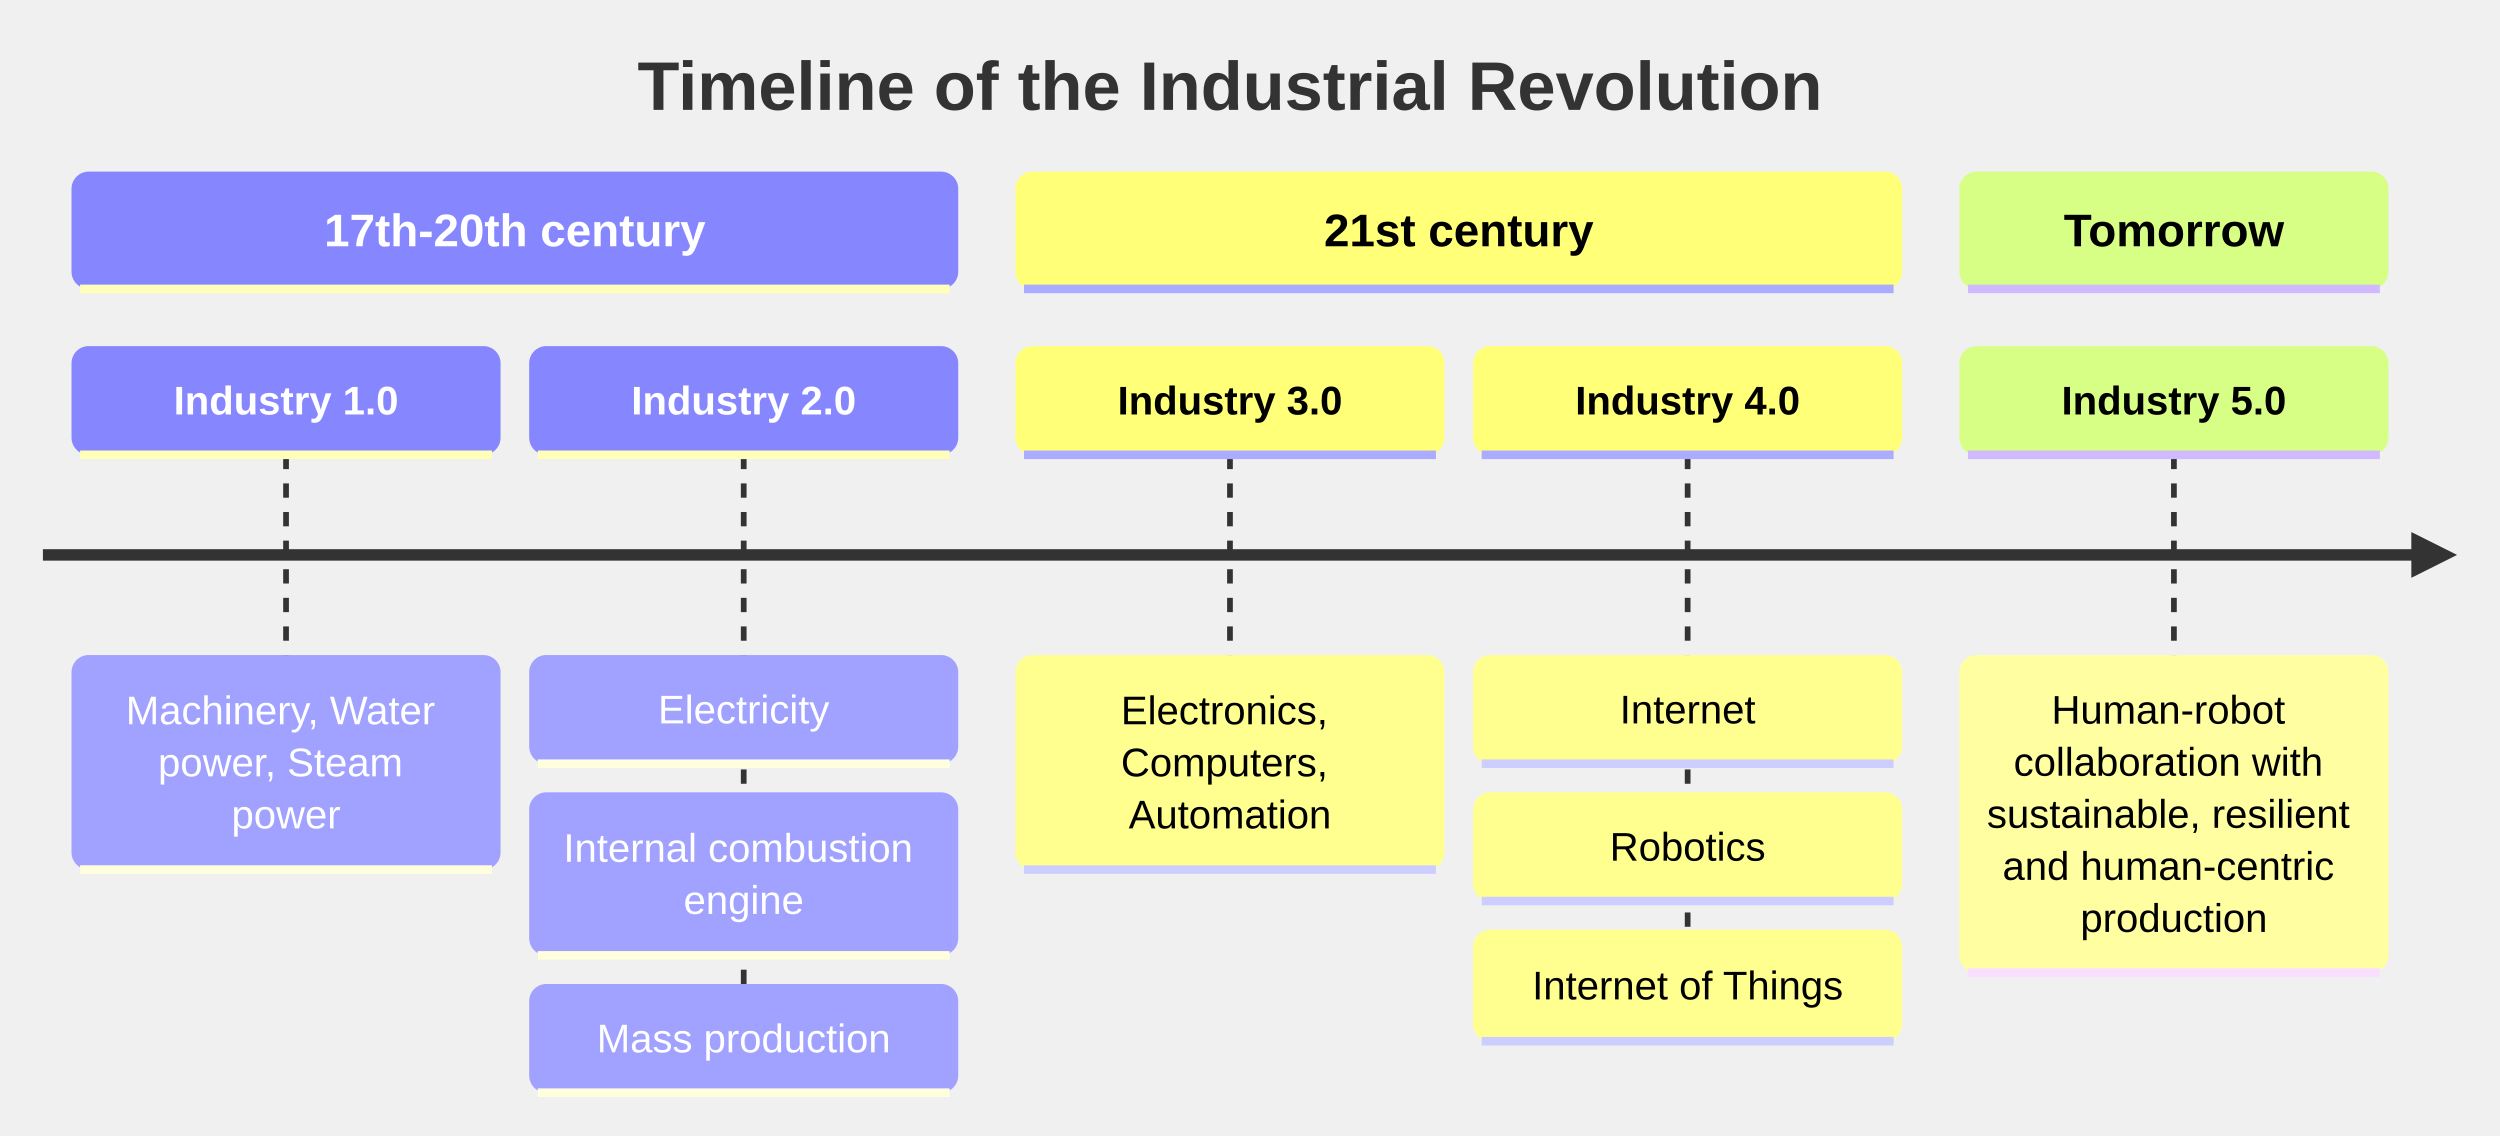
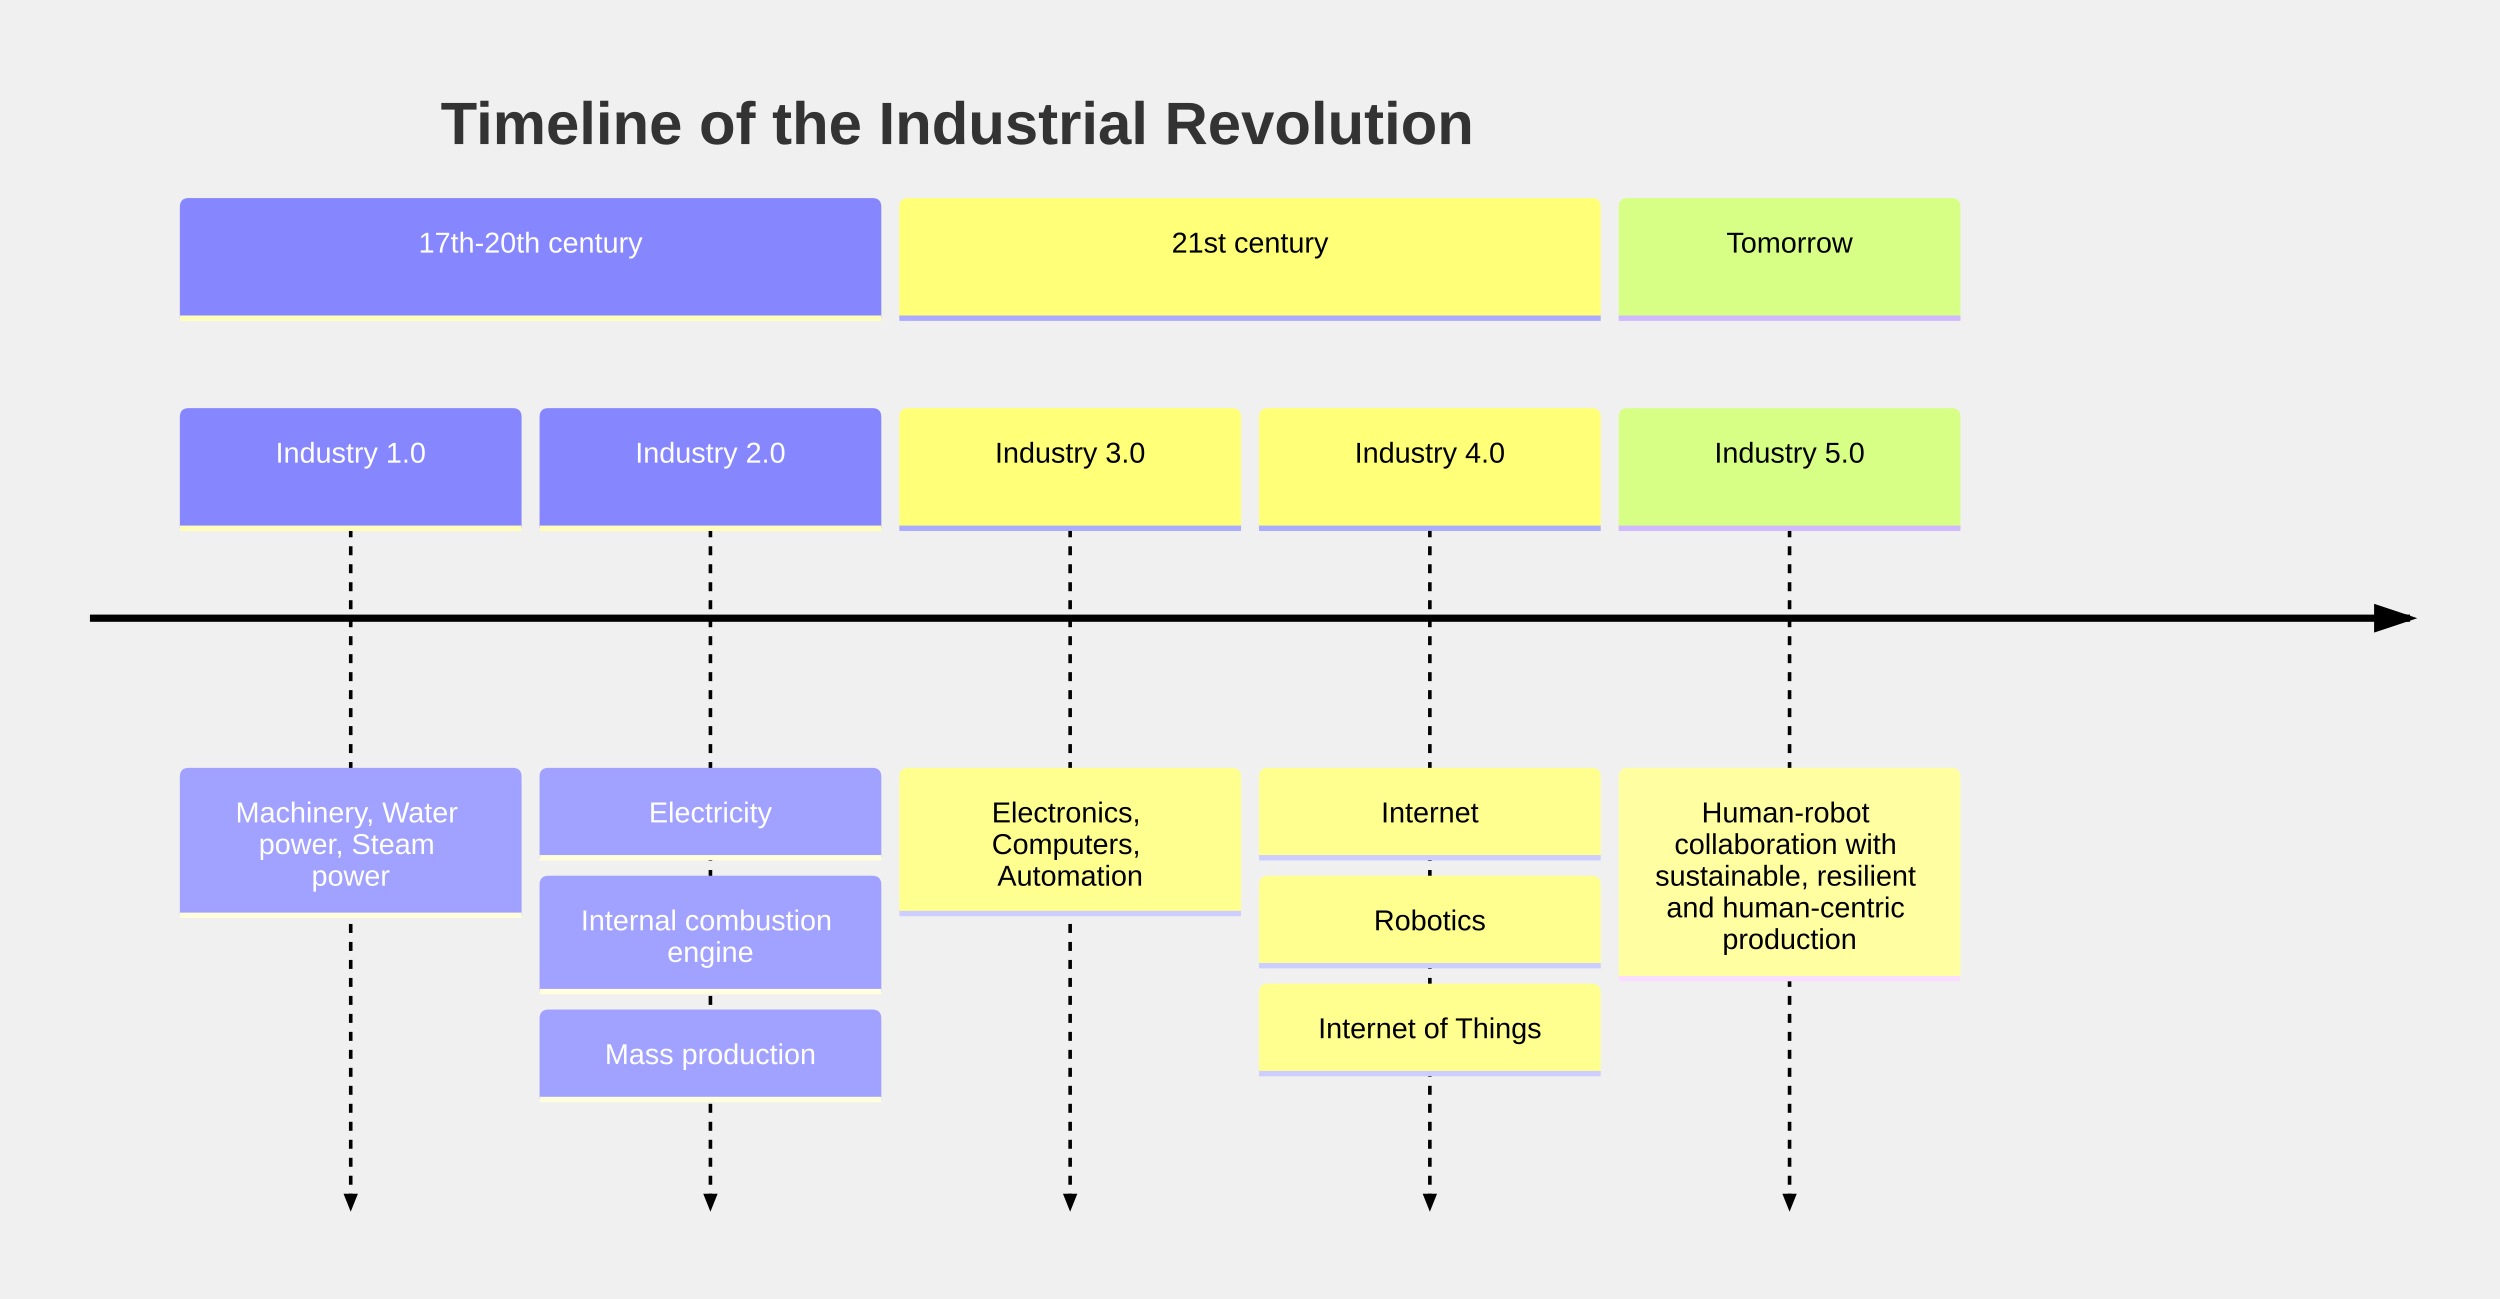
- <svg xmlns="http://www.w3.org/2000/svg" id="my-svg" width="100%" class="timeline" style="max-width: 874px; background-color: white;" viewBox="-5 10 874 397" role="graphics-document document" aria-roledescription="timeline">
+ <svg xmlns="http://www.w3.org/2000/svg" id="my-svg" width="100%" class="timeline" style="max-width: 1390px; background-color: white;" viewBox="100 -60.118 1390 721.718" role="graphics-document document" aria-roledescription="timeline">
  <style>#my-svg{font-family:"trebuchet ms", verdana, arial, sans-serif;font-size:16px;}#my-svg text{font-family:"trebuchet ms", verdana, arial, sans-serif;}</style>
  <g>
    <g class="lines">
-       <path class="eventLine" d="M95,169L95,314" fill="none" stroke="#333333" stroke-width="2" stroke-dasharray="5 5" />
-       <path class="eventLine" d="M255,169L255,392" fill="none" stroke="#333333" stroke-width="2" stroke-dasharray="5 5" />
-       <path class="eventLine" d="M425,169L425,314" fill="none" stroke="#333333" stroke-width="2" stroke-dasharray="5 5" />
-       <path class="eventLine" d="M585,169L585,374" fill="none" stroke="#333333" stroke-width="2" stroke-dasharray="5 5" />
-       <path class="eventLine" d="M755,169L755,350" fill="none" stroke="#333333" stroke-width="2" stroke-dasharray="5 5" />
-       <path class="axis" d="M10,204L842,204" fill="none" stroke="#333333" stroke-width="4" />
-       <path class="arrowhead" d="M838,196L854,204L838,212Z" fill="#333333" stroke="none" />
+       <path class="eventLine" d="M295,233.6L295,611.6" fill="none" stroke="#000000" stroke-width="2" stroke-dasharray="5 5" />
+       <path d="M291,603.6L295,613.6L299,603.6Z" fill="#000000" stroke="none" />
+       <path class="eventLine" d="M495,233.6L495,611.6" fill="none" stroke="#000000" stroke-width="2" stroke-dasharray="5 5" />
+       <path d="M491,603.6L495,613.6L499,603.6Z" fill="#000000" stroke="none" />
+       <path class="eventLine" d="M695,233.6L695,611.6" fill="none" stroke="#000000" stroke-width="2" stroke-dasharray="5 5" />
+       <path d="M691,603.6L695,613.6L699,603.6Z" fill="#000000" stroke="none" />
+       <path class="eventLine" d="M895,233.6L895,611.6" fill="none" stroke="#000000" stroke-width="2" stroke-dasharray="5 5" />
+       <path d="M891,603.6L895,613.6L899,603.6Z" fill="#000000" stroke="none" />
+       <path class="eventLine" d="M1095,233.6L1095,611.6" fill="none" stroke="#000000" stroke-width="2" stroke-dasharray="5 5" />
+       <path d="M1091,603.6L1095,613.6L1099,603.6Z" fill="#000000" stroke="none" />
+       <path class="axis" d="M150,283.6L1440,283.6" fill="none" stroke="#000000" stroke-width="4" />
+       <path d="M1420,275.6L1444,283.6L1420,291.6Z" fill="#000000" stroke="none" />
    </g>
    <g class="nodes">
      <g class="node">
-         <rect x="20" y="70" width="310" height="41" rx="6" ry="6" fill="#8686ff" stroke="none" />
-         <path d="M23,111L327,111" fill="none" stroke="#ffffb9" stroke-width="3" />
+         <path class="node-bkg" d="M200,116.8L200,55C200,51.667,201.667,50,205,50L585,50C588.333,50,590,51.667,590,55L590,116.8Z" fill="#8686ff" stroke="none" />
+         <path d="M200,116.8L590,116.8" fill="none" stroke="#ffffb9" stroke-width="3" />
      </g>
-       <text class="sectionTitle" x="175" y="96.1" text-anchor="middle" font-size="16" fill="#ffffff" font-weight="bold">17th-20th century</text>
+       <text class="nodeText" x="395" y="80.32" text-anchor="middle" font-size="16" fill="#ffffff">17th-20th century</text>
      <g class="node">
-         <rect x="20" y="131" width="150" height="38" rx="6" ry="6" fill="#8686ff" stroke="none" />
-         <path d="M23,169L167,169" fill="none" stroke="#ffffb9" stroke-width="3" />
+         <path class="node-bkg" d="M200,233.6L200,171.8C200,168.467,201.667,166.8,205,166.8L385,166.8C388.333,166.8,390,168.467,390,171.8L390,233.6Z" fill="#8686ff" stroke="none" />
+         <path d="M200,233.6L390,233.6" fill="none" stroke="#ffffb9" stroke-width="3" />
      </g>
-       <text class="periodText" x="95" y="154.9" text-anchor="middle" font-size="14" fill="#ffffff" font-weight="bold">Industry 1.0</text>
+       <text class="nodeText" x="295" y="197.12" text-anchor="middle" font-size="16" fill="#ffffff">Industry 1.0</text>
      <g class="node">
-         <rect x="20" y="239" width="150" height="75" rx="6" ry="6" fill="#a1a1ff" stroke="none" />
-         <path d="M23,314L167,314" fill="none" stroke="#ffffde" stroke-width="3" />
+         <path class="node-bkg" d="M200,448.8L200,371.8C200,368.467,201.667,366.8,205,366.8L385,366.8C388.333,366.8,390,368.467,390,371.8L390,448.8Z" fill="#a1a1ff" stroke="none" />
+         <path d="M200,448.8L390,448.8" fill="none" stroke="#ffffde" stroke-width="3" />
      </g>
-       <text class="eventText" x="95" y="263.2" text-anchor="middle" font-size="14" fill="#ffffff">
-         <tspan x="95" y="263.2">Machinery, Water</tspan>
-         <tspan x="95" y="281.4">power, Steam</tspan>
-         <tspan x="95" y="299.6">power</tspan>
+       <text class="eventText" x="295" y="397.12" text-anchor="middle" font-size="16" fill="#ffffff">
+         <tspan x="295" y="397.12">Machinery, Water</tspan>
+         <tspan x="295" y="414.72">power, Steam</tspan>
+         <tspan x="295" y="432.32">power</tspan>
      </text>
      <g class="node">
-         <rect x="180" y="131" width="150" height="38" rx="6" ry="6" fill="#8686ff" stroke="none" />
-         <path d="M183,169L327,169" fill="none" stroke="#ffffb9" stroke-width="3" />
+         <path class="node-bkg" d="M400,233.6L400,171.8C400,168.467,401.667,166.8,405,166.8L585,166.8C588.333,166.8,590,168.467,590,171.8L590,233.6Z" fill="#8686ff" stroke="none" />
+         <path d="M400,233.6L590,233.6" fill="none" stroke="#ffffb9" stroke-width="3" />
      </g>
-       <text class="periodText" x="255" y="154.9" text-anchor="middle" font-size="14" fill="#ffffff" font-weight="bold">Industry 2.0</text>
+       <text class="nodeText" x="495" y="197.12" text-anchor="middle" font-size="16" fill="#ffffff">Industry 2.0</text>
      <g class="node">
-         <rect x="180" y="239" width="150" height="38" rx="6" ry="6" fill="#a1a1ff" stroke="none" />
-         <path d="M183,277L327,277" fill="none" stroke="#ffffde" stroke-width="3" />
+         <path class="node-bkg" d="M400,416.8L400,371.8C400,368.467,401.667,366.8,405,366.8L585,366.8C588.333,366.8,590,368.467,590,371.8L590,416.8Z" fill="#a1a1ff" stroke="none" />
+         <path d="M400,416.8L590,416.8" fill="none" stroke="#ffffde" stroke-width="3" />
      </g>
-       <text class="eventText" x="255" y="262.9" text-anchor="middle" font-size="14" fill="#ffffff">Electricity</text>
+       <text class="eventText" x="495" y="397.12" text-anchor="middle" font-size="16" fill="#ffffff">Electricity</text>
      <g class="node">
-         <rect x="180" y="287" width="150" height="57" rx="6" ry="6" fill="#a1a1ff" stroke="none" />
-         <path d="M183,344L327,344" fill="none" stroke="#ffffde" stroke-width="3" />
+         <path class="node-bkg" d="M400,491.2L400,431.8C400,428.467,401.667,426.8,405,426.8L585,426.8C588.333,426.8,590,428.467,590,431.8L590,491.2Z" fill="#a1a1ff" stroke="none" />
+         <path d="M400,491.2L590,491.2" fill="none" stroke="#ffffde" stroke-width="3" />
      </g>
-       <text class="eventText" x="255" y="311.3" text-anchor="middle" font-size="14" fill="#ffffff">
-         <tspan x="255" y="311.3">Internal combustion</tspan>
-         <tspan x="255" y="329.5">engine</tspan>
+       <text class="eventText" x="495" y="457.12" text-anchor="middle" font-size="16" fill="#ffffff">
+         <tspan x="495" y="457.12">Internal combustion</tspan>
+         <tspan x="495" y="474.72">engine</tspan>
      </text>
      <g class="node">
-         <rect x="180" y="354" width="150" height="38" rx="6" ry="6" fill="#a1a1ff" stroke="none" />
-         <path d="M183,392L327,392" fill="none" stroke="#ffffde" stroke-width="3" />
+         <path class="node-bkg" d="M400,551.2L400,506.2C400,502.867,401.667,501.2,405,501.2L585,501.2C588.333,501.2,590,502.867,590,506.2L590,551.2Z" fill="#a1a1ff" stroke="none" />
+         <path d="M400,551.2L590,551.2" fill="none" stroke="#ffffde" stroke-width="3" />
      </g>
-       <text class="eventText" x="255" y="377.9" text-anchor="middle" font-size="14" fill="#ffffff">Mass production</text>
+       <text class="eventText" x="495" y="531.52" text-anchor="middle" font-size="16" fill="#ffffff">Mass production</text>
      <g class="node">
-         <rect x="350" y="70" width="310" height="41" rx="6" ry="6" fill="#ffff78" stroke="none" />
-         <path d="M353,111L657,111" fill="none" stroke="#ababff" stroke-width="3" />
+         <path class="node-bkg" d="M600,116.8L600,55C600,51.667,601.667,50,605,50L985,50C988.333,50,990,51.667,990,55L990,116.8Z" fill="#ffff78" stroke="none" />
+         <path d="M600,116.8L990,116.8" fill="none" stroke="#ababff" stroke-width="3" />
      </g>
-       <text class="sectionTitle" x="505" y="96.1" text-anchor="middle" font-size="16" fill="#000000" font-weight="bold">21st century</text>
+       <text class="nodeText" x="795" y="80.32" text-anchor="middle" font-size="16" fill="#000000">21st century</text>
      <g class="node">
-         <rect x="350" y="131" width="150" height="38" rx="6" ry="6" fill="#ffff78" stroke="none" />
-         <path d="M353,169L497,169" fill="none" stroke="#ababff" stroke-width="3" />
+         <path class="node-bkg" d="M600,233.6L600,171.8C600,168.467,601.667,166.8,605,166.8L785,166.8C788.333,166.8,790,168.467,790,171.8L790,233.6Z" fill="#ffff78" stroke="none" />
+         <path d="M600,233.6L790,233.6" fill="none" stroke="#ababff" stroke-width="3" />
      </g>
-       <text class="periodText" x="425" y="154.9" text-anchor="middle" font-size="14" fill="#000000" font-weight="bold">Industry 3.0</text>
+       <text class="nodeText" x="695" y="197.12" text-anchor="middle" font-size="16" fill="#000000">Industry 3.0</text>
      <g class="node">
-         <rect x="350" y="239" width="150" height="75" rx="6" ry="6" fill="#ffff90" stroke="none" />
-         <path d="M353,314L497,314" fill="none" stroke="#cdcdff" stroke-width="3" />
+         <path class="node-bkg" d="M600,447.8L600,371.8C600,368.467,601.667,366.8,605,366.8L785,366.8C788.333,366.8,790,368.467,790,371.8L790,447.8Z" fill="#ffff90" stroke="none" />
+         <path d="M600,447.8L790,447.8" fill="none" stroke="#cdcdff" stroke-width="3" />
      </g>
-       <text class="eventText" x="425" y="263.2" text-anchor="middle" font-size="14" fill="#000000">
-         <tspan x="425" y="263.2">Electronics,</tspan>
-         <tspan x="425" y="281.4">Computers,</tspan>
-         <tspan x="425" y="299.6">Automation</tspan>
+       <text class="eventText" x="695" y="397.12" text-anchor="middle" font-size="16" fill="#000000">
+         <tspan x="695" y="397.12">Electronics,</tspan>
+         <tspan x="695" y="414.72">Computers,</tspan>
+         <tspan x="695" y="432.32">Automation</tspan>
      </text>
      <g class="node">
-         <rect x="510" y="131" width="150" height="38" rx="6" ry="6" fill="#ffff78" stroke="none" />
-         <path d="M513,169L657,169" fill="none" stroke="#ababff" stroke-width="3" />
+         <path class="node-bkg" d="M800,233.6L800,171.8C800,168.467,801.667,166.8,805,166.8L985,166.8C988.333,166.8,990,168.467,990,171.8L990,233.6Z" fill="#ffff78" stroke="none" />
+         <path d="M800,233.6L990,233.6" fill="none" stroke="#ababff" stroke-width="3" />
      </g>
-       <text class="periodText" x="585" y="154.9" text-anchor="middle" font-size="14" fill="#000000" font-weight="bold">Industry 4.0</text>
+       <text class="nodeText" x="895" y="197.12" text-anchor="middle" font-size="16" fill="#000000">Industry 4.0</text>
      <g class="node">
-         <rect x="510" y="239" width="150" height="38" rx="6" ry="6" fill="#ffff90" stroke="none" />
-         <path d="M513,277L657,277" fill="none" stroke="#cdcdff" stroke-width="3" />
+         <path class="node-bkg" d="M800,416.8L800,371.8C800,368.467,801.667,366.8,805,366.8L985,366.8C988.333,366.8,990,368.467,990,371.8L990,416.8Z" fill="#ffff90" stroke="none" />
+         <path d="M800,416.8L990,416.8" fill="none" stroke="#cdcdff" stroke-width="3" />
      </g>
-       <text class="eventText" x="585" y="262.9" text-anchor="middle" font-size="14" fill="#000000">Internet</text>
+       <text class="eventText" x="895" y="397.12" text-anchor="middle" font-size="16" fill="#000000">Internet</text>
      <g class="node">
-         <rect x="510" y="287" width="150" height="38" rx="6" ry="6" fill="#ffff90" stroke="none" />
-         <path d="M513,325L657,325" fill="none" stroke="#cdcdff" stroke-width="3" />
+         <path class="node-bkg" d="M800,476.8L800,431.8C800,428.467,801.667,426.8,805,426.8L985,426.8C988.333,426.8,990,428.467,990,431.8L990,476.8Z" fill="#ffff90" stroke="none" />
+         <path d="M800,476.8L990,476.8" fill="none" stroke="#cdcdff" stroke-width="3" />
      </g>
-       <text class="eventText" x="585" y="310.9" text-anchor="middle" font-size="14" fill="#000000">Robotics</text>
+       <text class="eventText" x="895" y="457.12" text-anchor="middle" font-size="16" fill="#000000">Robotics</text>
      <g class="node">
-         <rect x="510" y="335" width="150" height="39" rx="6" ry="6" fill="#ffff90" stroke="none" />
-         <path d="M513,374L657,374" fill="none" stroke="#cdcdff" stroke-width="3" />
+         <path class="node-bkg" d="M800,536.8L800,491.8C800,488.467,801.667,486.8,805,486.8L985,486.8C988.333,486.8,990,488.467,990,491.8L990,536.8Z" fill="#ffff90" stroke="none" />
+         <path d="M800,536.8L990,536.8" fill="none" stroke="#cdcdff" stroke-width="3" />
      </g>
-       <text class="eventText" x="585" y="359.4" text-anchor="middle" font-size="14" fill="#000000">Internet of Things</text>
+       <text class="eventText" x="895" y="517.12" text-anchor="middle" font-size="16" fill="#000000">Internet of Things</text>
      <g class="node">
-         <rect x="680" y="70" width="150" height="41" rx="6" ry="6" fill="#d7ff86" stroke="none" />
-         <path d="M683,111L827,111" fill="none" stroke="#d0b9ff" stroke-width="3" />
+         <path class="node-bkg" d="M1000,116.8L1000,55C1000,51.667,1001.667,50,1005,50L1185,50C1188.333,50,1190,51.667,1190,55L1190,116.8Z" fill="#d7ff86" stroke="none" />
+         <path d="M1000,116.8L1190,116.8" fill="none" stroke="#d0b9ff" stroke-width="3" />
      </g>
-       <text class="sectionTitle" x="755" y="96.1" text-anchor="middle" font-size="16" fill="#000000" font-weight="bold">Tomorrow</text>
+       <text class="nodeText" x="1095" y="80.32" text-anchor="middle" font-size="16" fill="#000000">Tomorrow</text>
      <g class="node">
-         <rect x="680" y="131" width="150" height="38" rx="6" ry="6" fill="#d7ff86" stroke="none" />
-         <path d="M683,169L827,169" fill="none" stroke="#d0b9ff" stroke-width="3" />
+         <path class="node-bkg" d="M1000,233.6L1000,171.8C1000,168.467,1001.667,166.8,1005,166.8L1185,166.8C1188.333,166.8,1190,168.467,1190,171.8L1190,233.6Z" fill="#d7ff86" stroke="none" />
+         <path d="M1000,233.6L1190,233.6" fill="none" stroke="#d0b9ff" stroke-width="3" />
      </g>
-       <text class="periodText" x="755" y="154.9" text-anchor="middle" font-size="14" fill="#000000" font-weight="bold">Industry 5.0</text>
+       <text class="nodeText" x="1095" y="197.12" text-anchor="middle" font-size="16" fill="#000000">Industry 5.0</text>
      <g class="node">
-         <rect x="680" y="239" width="150" height="111" rx="6" ry="6" fill="#ffffa1" stroke="none" />
-         <path d="M683,350L827,350" fill="none" stroke="#fadeff" stroke-width="3" />
+         <path class="node-bkg" d="M1000,484L1000,371.8C1000,368.467,1001.667,366.8,1005,366.8L1185,366.8C1188.333,366.8,1190,368.467,1190,371.8L1190,484Z" fill="#ffffa1" stroke="none" />
+         <path d="M1000,484L1190,484" fill="none" stroke="#fadeff" stroke-width="3" />
      </g>
-       <text class="eventText" x="755" y="263" text-anchor="middle" font-size="14" fill="#000000">
-         <tspan x="755" y="263">Human-robot</tspan>
-         <tspan x="755" y="281.2">collaboration with</tspan>
-         <tspan x="755" y="299.4">sustainable, resilient</tspan>
-         <tspan x="755" y="317.6">and human-centric</tspan>
-         <tspan x="755" y="335.8">production</tspan>
+       <text class="eventText" x="1095" y="397.12" text-anchor="middle" font-size="16" fill="#000000">
+         <tspan x="1095" y="397.12">Human-robot</tspan>
+         <tspan x="1095" y="414.72">collaboration with</tspan>
+         <tspan x="1095" y="432.32">sustainable, resilient</tspan>
+         <tspan x="1095" y="449.92">and human-centric</tspan>
+         <tspan x="1095" y="467.52">production</tspan>
      </text>
-       <text class="titleText" x="425" y="48.4" text-anchor="middle" font-size="24" fill="#333" font-weight="bold">Timeline of the Industrial Revolution</text>
+       <text class="titleText" x="345" y="20" text-anchor="start" font-size="33.28" fill="#333" font-weight="bold">Timeline of the Industrial Revolution</text>
    </g>
  </g>
</svg>
